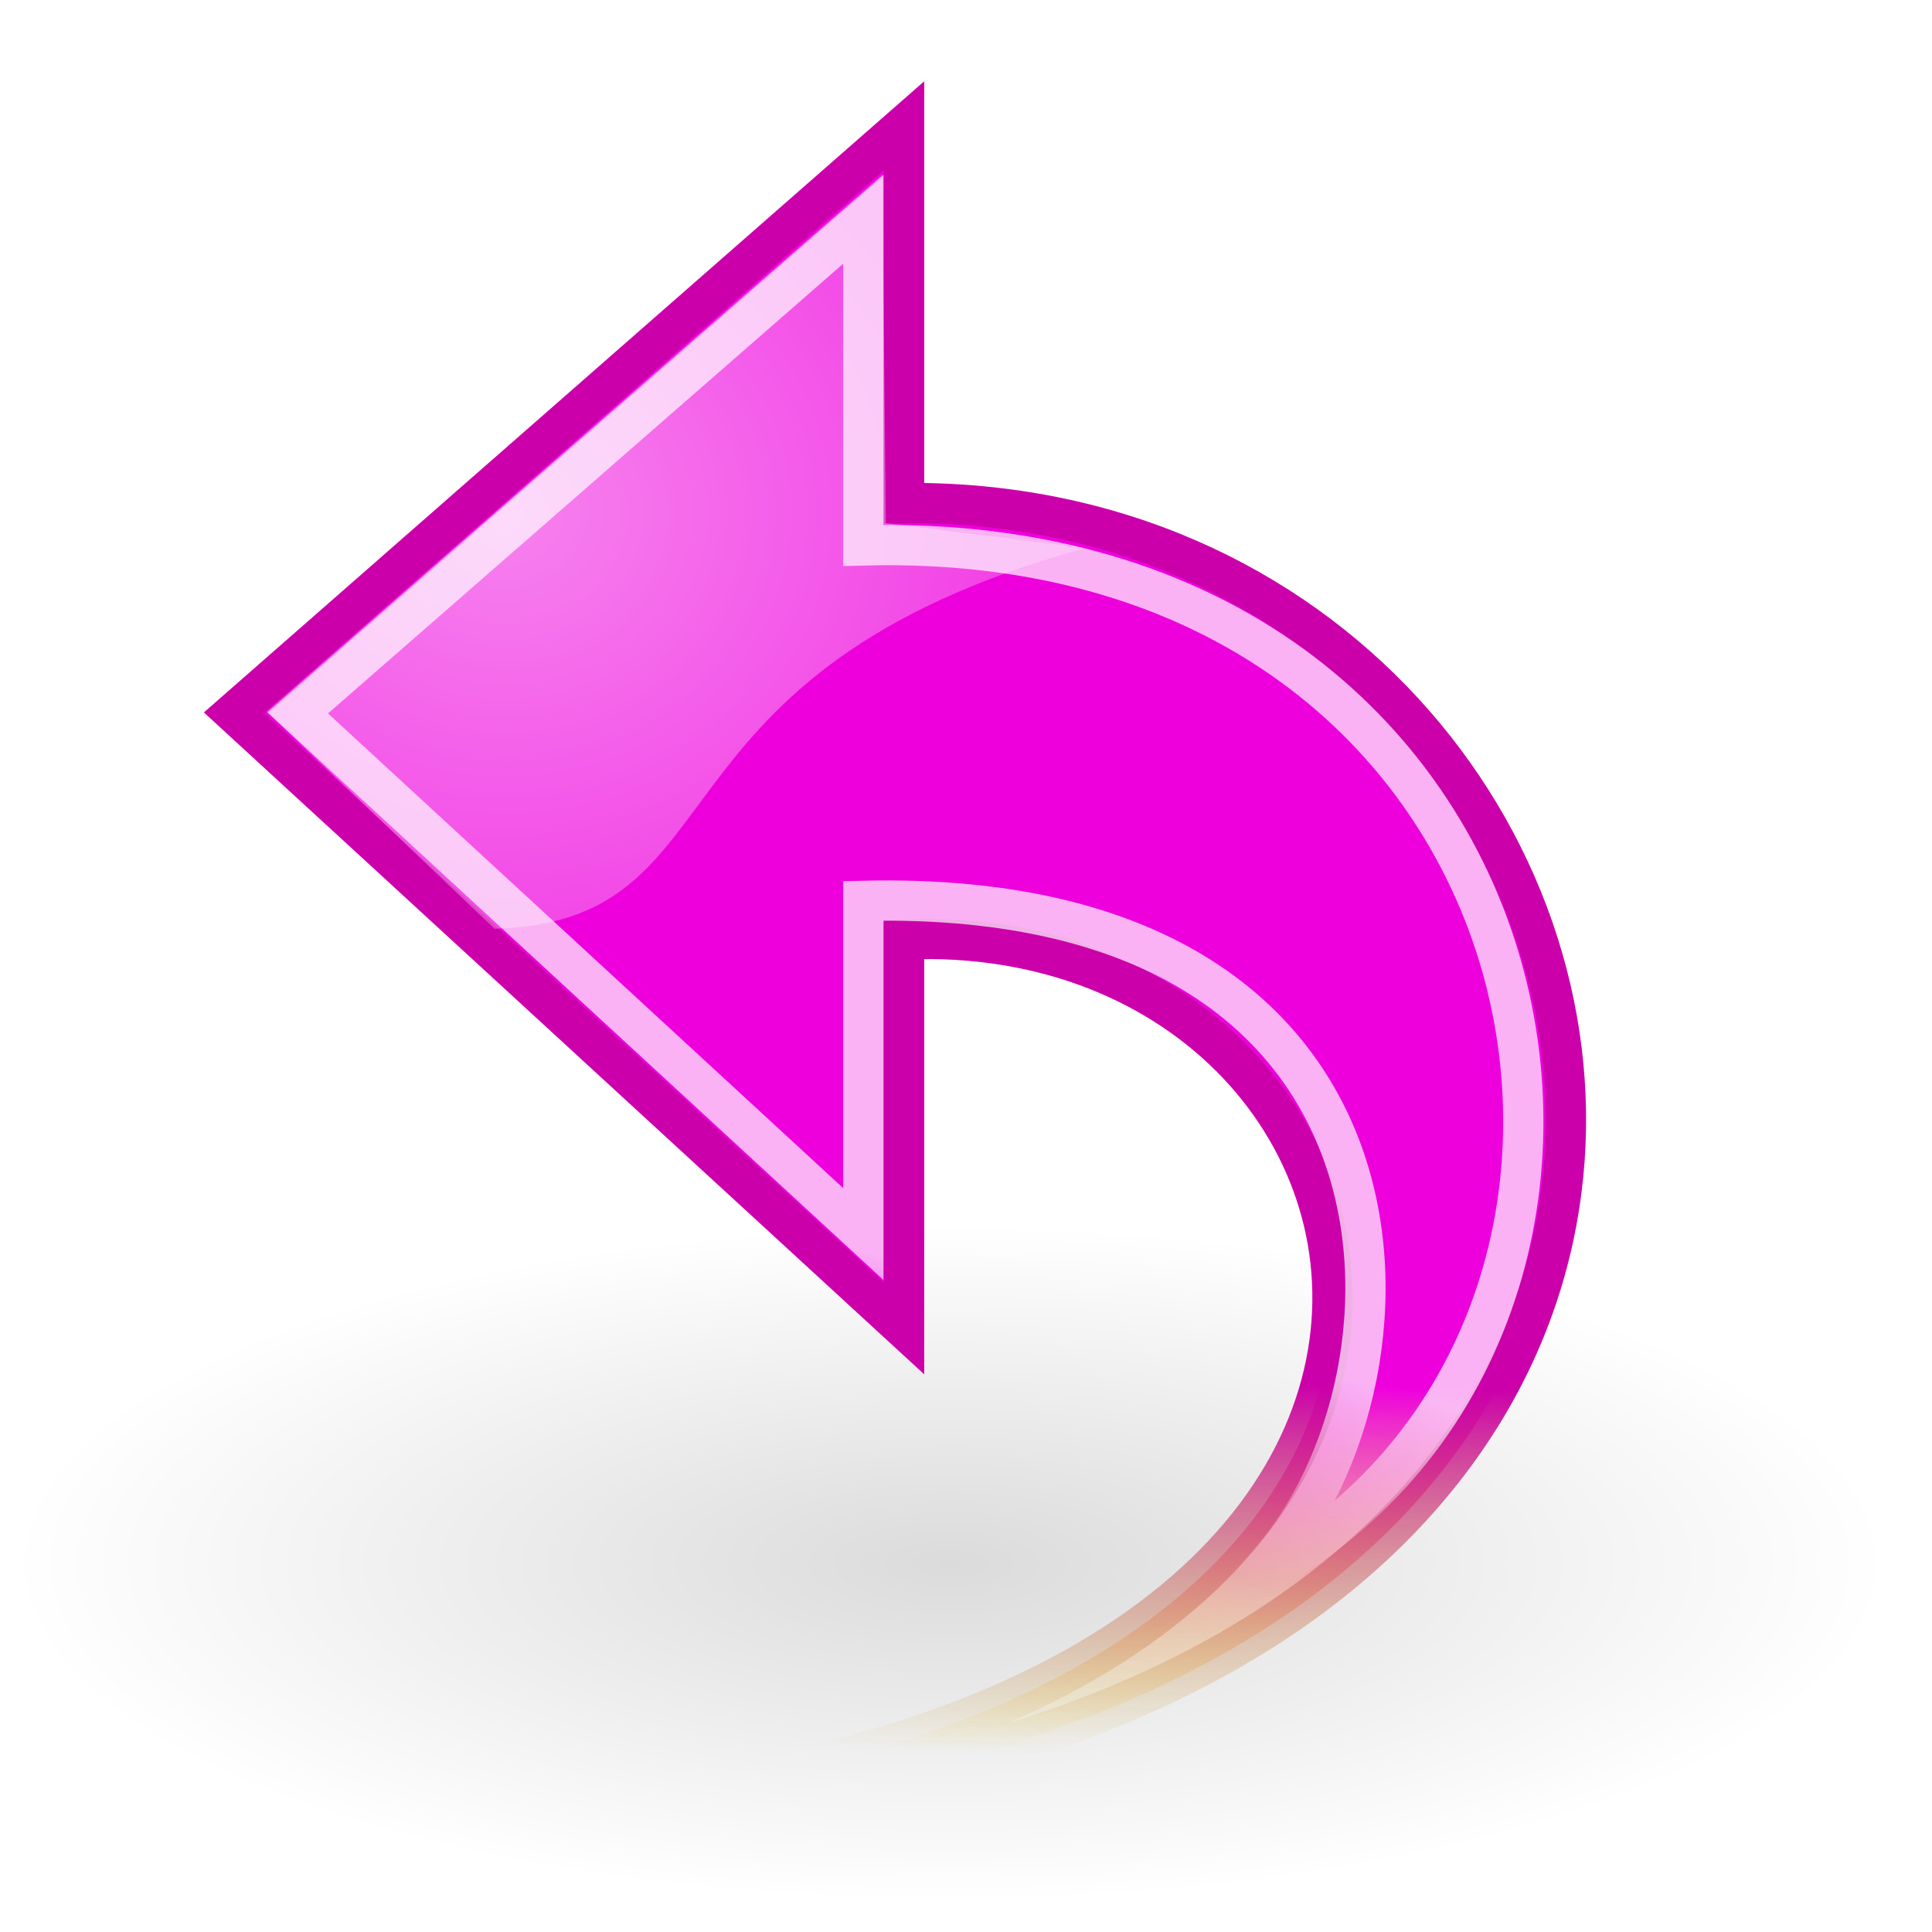
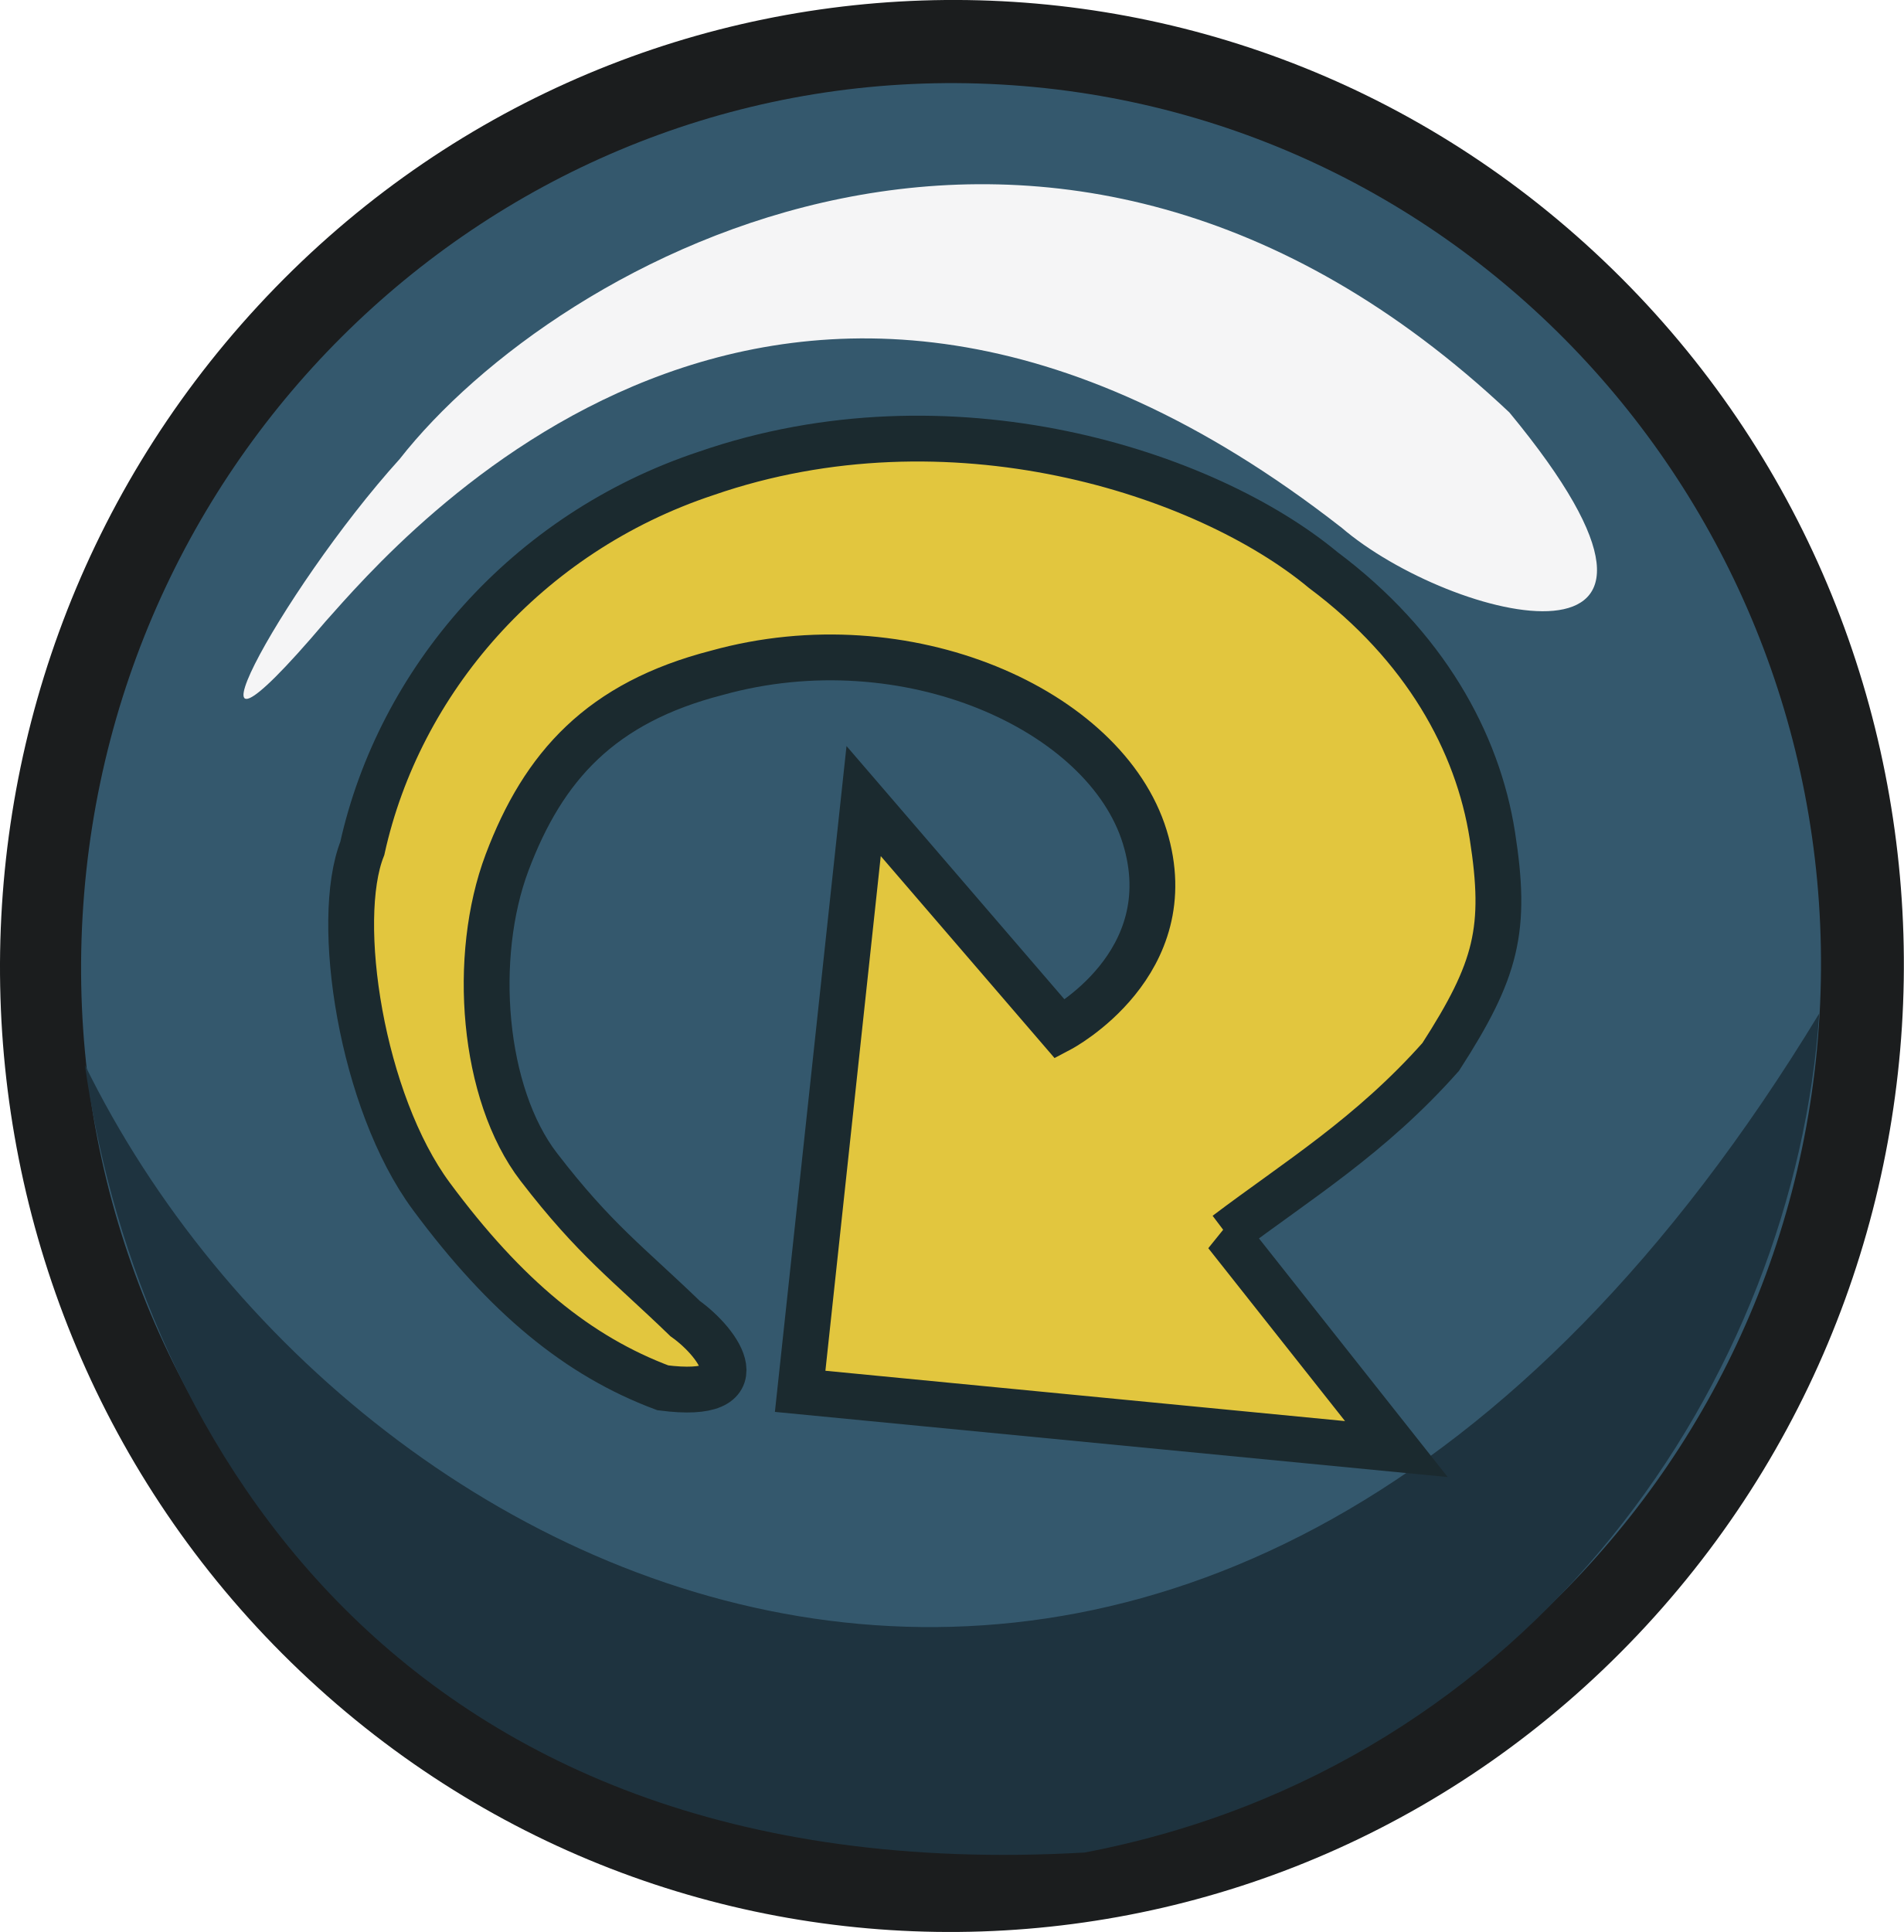
- <svg xmlns="http://www.w3.org/2000/svg" xmlns:xlink="http://www.w3.org/1999/xlink" width="48px" height="48px" id="svg11300" version="1.1">
-   <defs id="defs3">
-     <linearGradient id="linearGradient2326">
-       <stop style="stop-color:#ffffff;stop-opacity:1;" offset="0" id="stop2328" />
-       <stop style="stop-color:#ffffff;stop-opacity:0;" offset="1" id="stop2330" />
-     </linearGradient>
-     <linearGradient id="linearGradient2316">
-       <stop style="stop-color:#cc00aa;stop-opacity:1;" offset="0" id="stop2318" />
-       <stop style="stop-color:#c4a000;stop-opacity:0;" offset="1" id="stop2320" />
-     </linearGradient>
-     <linearGradient id="linearGradient2308">
-       <stop style="stop-color:#ee00dd;stop-opacity:1;" offset="0" id="stop2310" />
-       <stop style="stop-color:#edd400;stop-opacity:0;" offset="1" id="stop2312" />
-     </linearGradient>
-     <linearGradient id="linearGradient8662">
-       <stop style="stop-color:#000000;stop-opacity:1;" offset="0" id="stop8664" />
-       <stop style="stop-color:#000000;stop-opacity:0;" offset="1" id="stop8666" />
-     </linearGradient>
-     <radialGradient xlink:href="#linearGradient8662" id="radialGradient8668" cx="24.837" cy="36.421" fx="24.837" fy="36.421" r="15.645" gradientTransform="matrix(1,0,0,0.536723,-6.227265e-14,16.87306)" gradientUnits="userSpaceOnUse" />
-     <linearGradient id="linearGradient2187">
-       <stop id="stop2189" offset="0" style="stop-color:#ffffff;stop-opacity:1;" />
-       <stop id="stop2191" offset="1" style="stop-color:#ffffff;stop-opacity:0;" />
-     </linearGradient>
-     <linearGradient xlink:href="#linearGradient2187" id="linearGradient1764" gradientUnits="userSpaceOnUse" gradientTransform="matrix(-1.813471e-16,-1.171926,-1.171926,1.813471e-16,46.1744,54.10111)" x1="17.061" y1="11.395" x2="12.624" y2="12.584" />
-     <linearGradient xlink:href="#linearGradient2308" id="linearGradient2314" x1="26.5" y1="34.25" x2="26.25" y2="43.572" gradientUnits="userSpaceOnUse" />
-     <linearGradient xlink:href="#linearGradient2316" id="linearGradient2322" x1="26.5" y1="34.25" x2="26.25" y2="43.572" gradientUnits="userSpaceOnUse" />
-     <radialGradient xlink:href="#linearGradient2326" id="radialGradient2332" cx="15.094" cy="13.283" fx="15.094" fy="13.283" r="10.165" gradientTransform="matrix(2.496031,-1.151905e-16,1.061756e-16,2.300689,-25.12402,-17.82636)" gradientUnits="userSpaceOnUse" />
-   </defs>
-   <g id="layer1">
-     <path transform="matrix(-1.489736,0,0,-1.001252,60.60436,75.3126)" d="M 40.482 36.421 A 15.645 8.397 0 1 1  9.192,36.421 A 15.645 8.397 0 1 1  40.482 36.421 z" id="path8660" style="opacity:0.141;color:#000000;fill:url(#radialGradient8668);fill-opacity:1;fill-rule:evenodd;stroke:none;stroke-width:1;stroke-linecap:butt;stroke-linejoin:miter;marker:none;marker-start:none;marker-mid:none;marker-end:none;stroke-miterlimit:10;stroke-dasharray:none;stroke-dashoffset:0;stroke-opacity:1;visibility:visible;display:inline;overflow:visible" />
-     <path style="opacity:1;color:#000000;fill:url(#linearGradient2314);fill-opacity:1.0;fill-rule:nonzero;stroke:url(#linearGradient2322);stroke-width:1;stroke-linecap:butt;stroke-linejoin:miter;marker:none;marker-start:none;marker-mid:none;marker-end:none;stroke-miterlimit:4;stroke-dasharray:none;stroke-dashoffset:0;stroke-opacity:1;visibility:visible;display:block;overflow:visible" d="M 9.582,45.034 C 49.608,46.356 43.282,12.294 22.462,12.498 L 22.462,3.122 L 5.814,17.709 L 22.462,33.006 C 22.462,33.006 22.462,23.338 22.462,23.338 C 36.526,22.752 40.64,44.771 9.582,45.034 z " id="path1432" />
-     <path id="path2177" d="M 31.032,39.316 C 42.755,33.236 39.22,13.087 21.449,13.55 L 21.449,5.451 C 21.449,5.451 7.401,17.715 7.401,17.715 L 21.449,30.659 C 21.449,30.659 21.449,22.381 21.449,22.381 C 36.289,22.033 35.609,35.139 31.032,39.316 z " style="opacity:0.699;color:#000000;fill:none;fill-opacity:1;fill-rule:nonzero;stroke:url(#linearGradient1764);stroke-width:1;stroke-linecap:butt;stroke-linejoin:miter;marker:none;marker-start:none;marker-mid:none;marker-end:none;stroke-miterlimit:10;stroke-dasharray:none;stroke-dashoffset:0;stroke-opacity:1;visibility:visible;display:block;overflow:visible" />
-     <path style="opacity:0.511;color:#000000;fill:url(#radialGradient2332);fill-opacity:1.0;fill-rule:evenodd;stroke:none;stroke-width:1;stroke-linecap:butt;stroke-linejoin:miter;marker:none;marker-start:none;marker-mid:none;marker-end:none;stroke-miterlimit:4;stroke-dasharray:none;stroke-dashoffset:0;stroke-opacity:1;visibility:visible;display:inline;overflow:visible" d="M 6.629,17.683 L 12.286,23.074 C 18.562,22.898 15.733,16.711 26.958,13.617 L 22.009,12.998 L 21.92,4.336 L 6.629,17.683 z " id="path2324" />
+ <svg xmlns="http://www.w3.org/2000/svg" width="368.538" height="373.947" id="svg4183" version="1.1">
+   <defs id="defs4185">
+     </defs>
+   <g id="layer1" transform="translate(-197.475,-363.9595)">
+     <g transform="matrix(16.60601,0,0,16.60601,-2819.452,-15584.588)" id="g4315">
+       <g transform="translate(1.241509,-0.3103767)" id="g4124">
+         <path style="fill:#1b1d1e;fill-opacity:1;stroke:none" id="path7980-7-2-8-8" d="m 258.491,577.834 c 0,58.876 -47.728,106.604 -106.604,106.604 -58.876,0 -106.604,-47.728 -106.604,-106.604 0,-58.876 47.728,-106.604 106.604,-106.604 58.876,0 106.604,47.728 106.604,106.604 z" transform="matrix(0.0758666,0.07218654,-0.07126829,0.07710007,221.1899,916.4624)" />
+         <path style="fill:#34586d;fill-opacity:1;stroke:none" id="path6247-5-8-3-9-5" d="m 574.286,384.505 c 0,96.65 -78.35,175 -175,175 -96.65,0 -175,-78.35 -175,-175 0,-96.65 78.35,-175 175,-175 96.65,0 175,78.35 175,175 z" transform="matrix(0.05785081,0.00328328,-0.00333179,0.05870548,169.7035,948.0935)" />
+         <path style="fill:#f5f5f6;fill-opacity:1;stroke:none" d="m 196.067,966.863 c 1.282,1.106 4.67,1.938 1.963,-1.337 -5.347,-5.037 -11.103,-1.795 -12.936,0.543 -1.396,1.544 -2.817,4.197 -0.864,1.893 0.845,-0.945 5.285,-6.209 11.836,-1.099 z" id="path4739-6-6-7" />
+         <path style="fill:#1e333f;fill-opacity:1;stroke:none" d="m 181.425,973.131 c 3.185,6.499 13.195,10.972 20.217,-0.6 -0.289,4.239 -3.316,8.778 -8.563,9.78 -8.271,0.472 -11.104,-5.247 -11.654,-9.18 z" id="path4741-4-4-3" />
+       </g>
+       <path d="m 195.973,974.792 c 0.82,-0.62 1.678,-1.141 2.498,-2.065 0.654,-1.015 0.773,-1.486 0.602,-2.58 -0.171,-1.094 -0.791,-2.212 -1.972,-3.095 -1.37,-1.138 -4.352,-2.109 -7.193,-1.126 -2.101,0.697 -3.578,2.425 -4.008,4.371 -0.333,0.841 -0.012,2.952 0.805,4.055 0.867,1.171 1.712,1.863 2.698,2.232 1.134,0.146 0.661,-0.522 0.261,-0.806 -0.667,-0.645 -1.05,-0.914 -1.707,-1.768 -0.657,-0.854 -0.783,-2.451 -0.369,-3.55 0.424,-1.124 1.094,-1.862 2.446,-2.21 2.211,-0.615 4.531,0.432 4.987,1.913 0.456,1.481 -0.988,2.242 -0.988,2.242 l -2.289,-2.66 -0.74,6.88 6.95,0.673 -1.983,-2.507 z" style="fill:#e2c63e;fill-opacity:1;stroke:#1b2a2f;stroke-width:0.534;stroke-linecap:butt;stroke-linejoin:miter;stroke-miterlimit:4;stroke-opacity:1;stroke-dasharray:none" id="path3777-7-3-7" />
+     </g>
  </g>
</svg>
